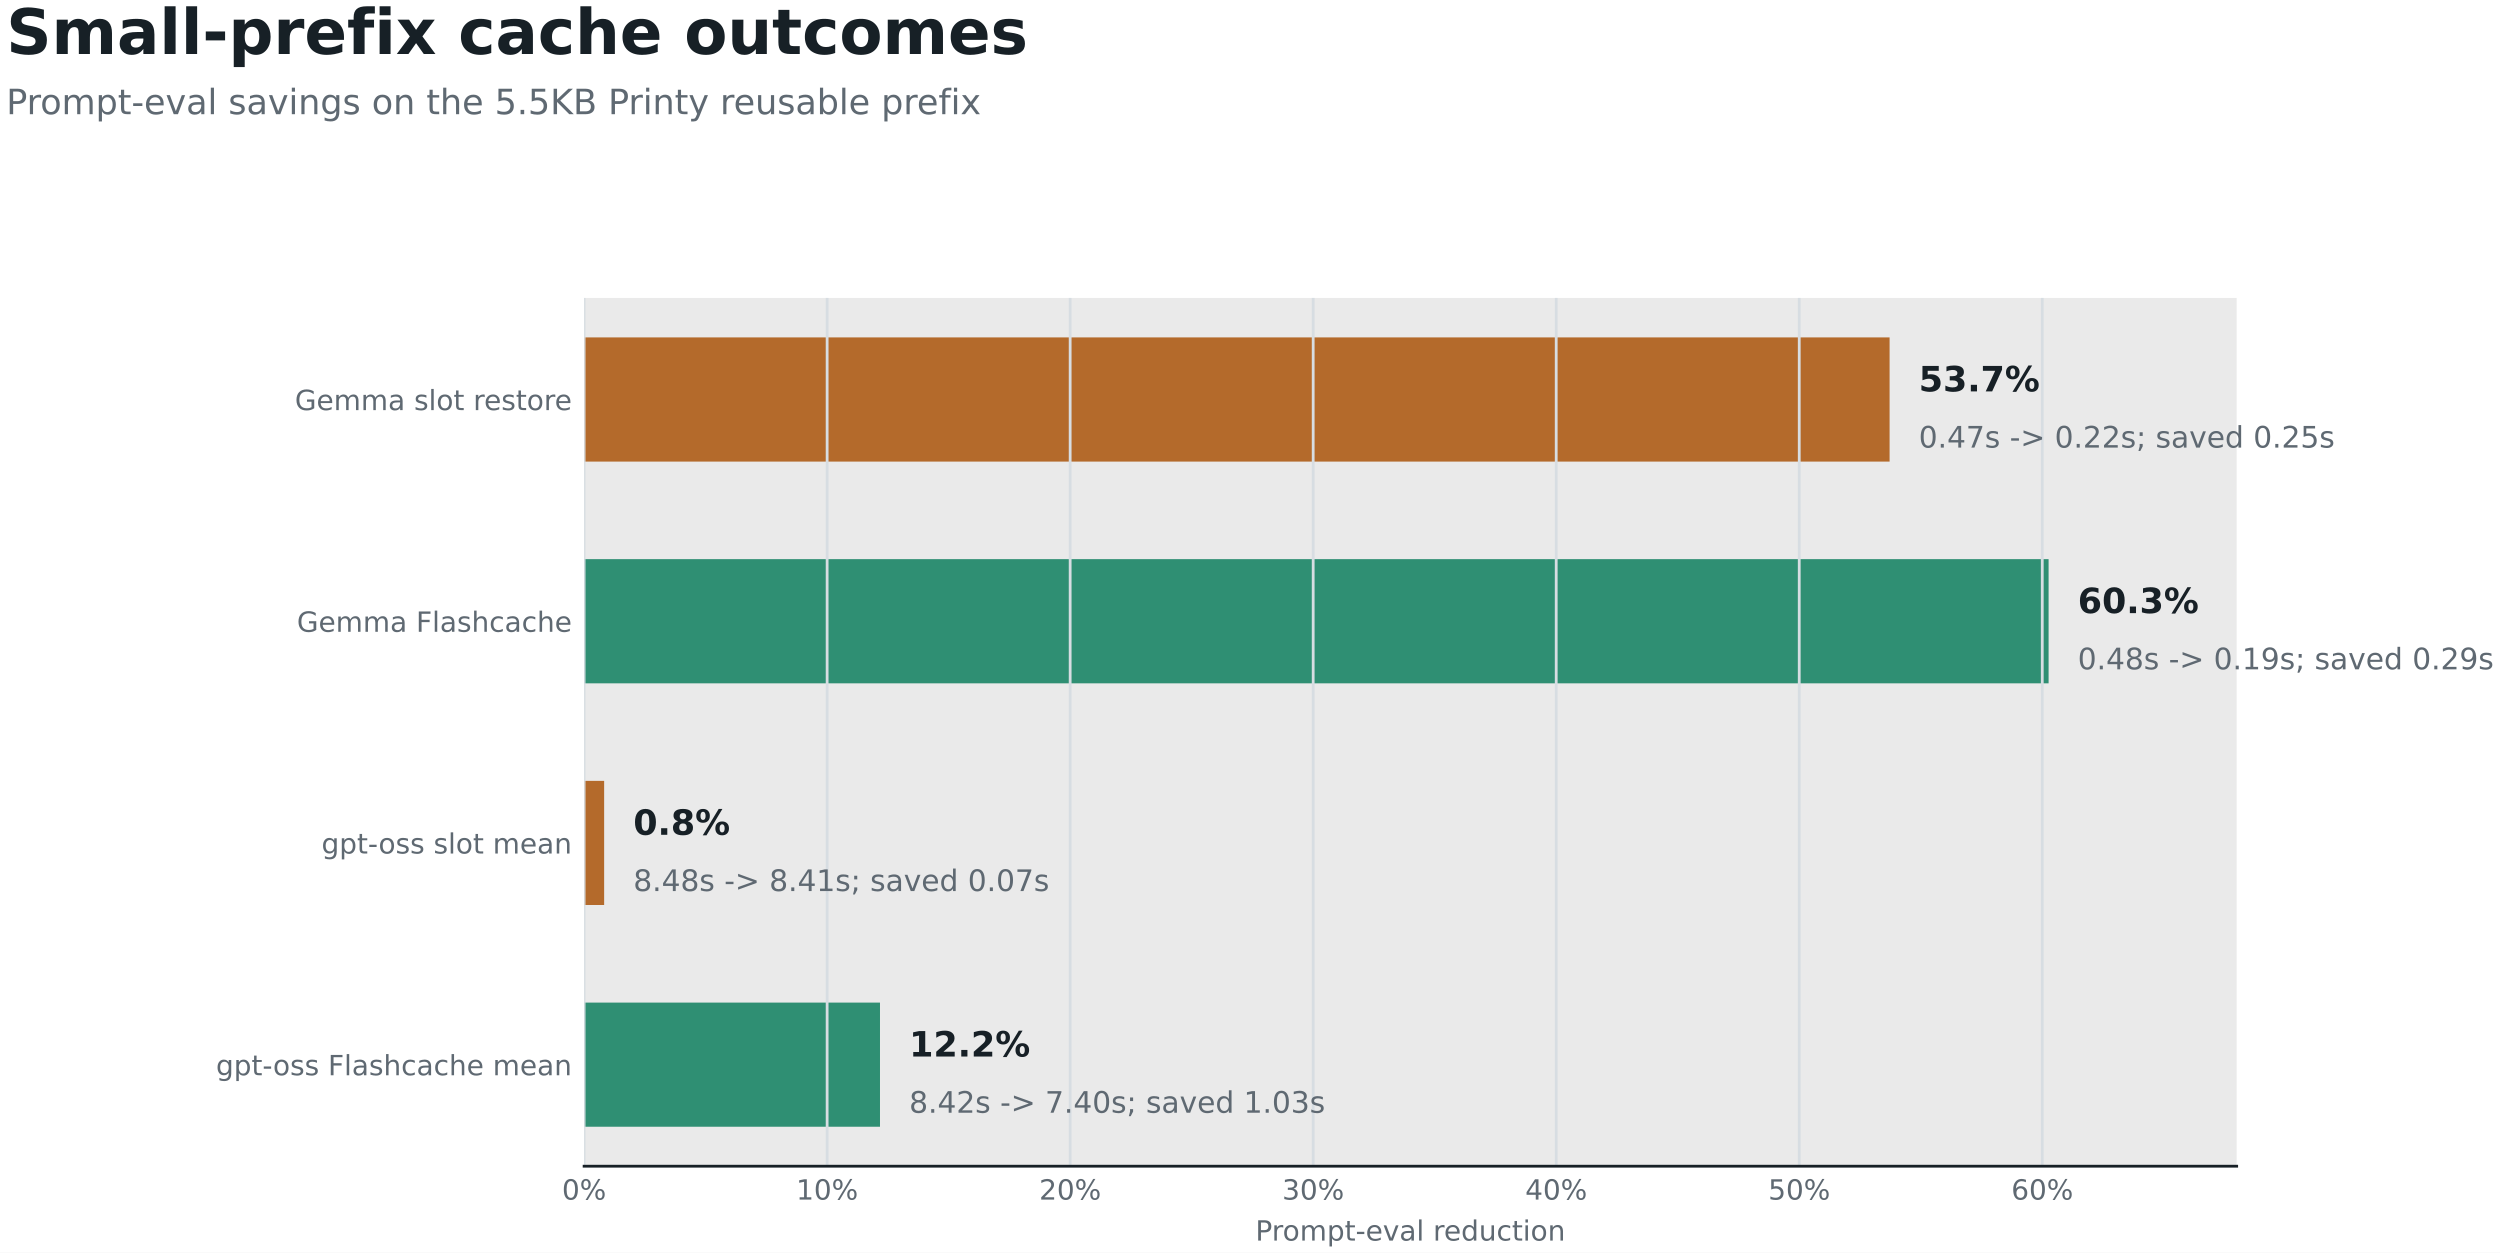
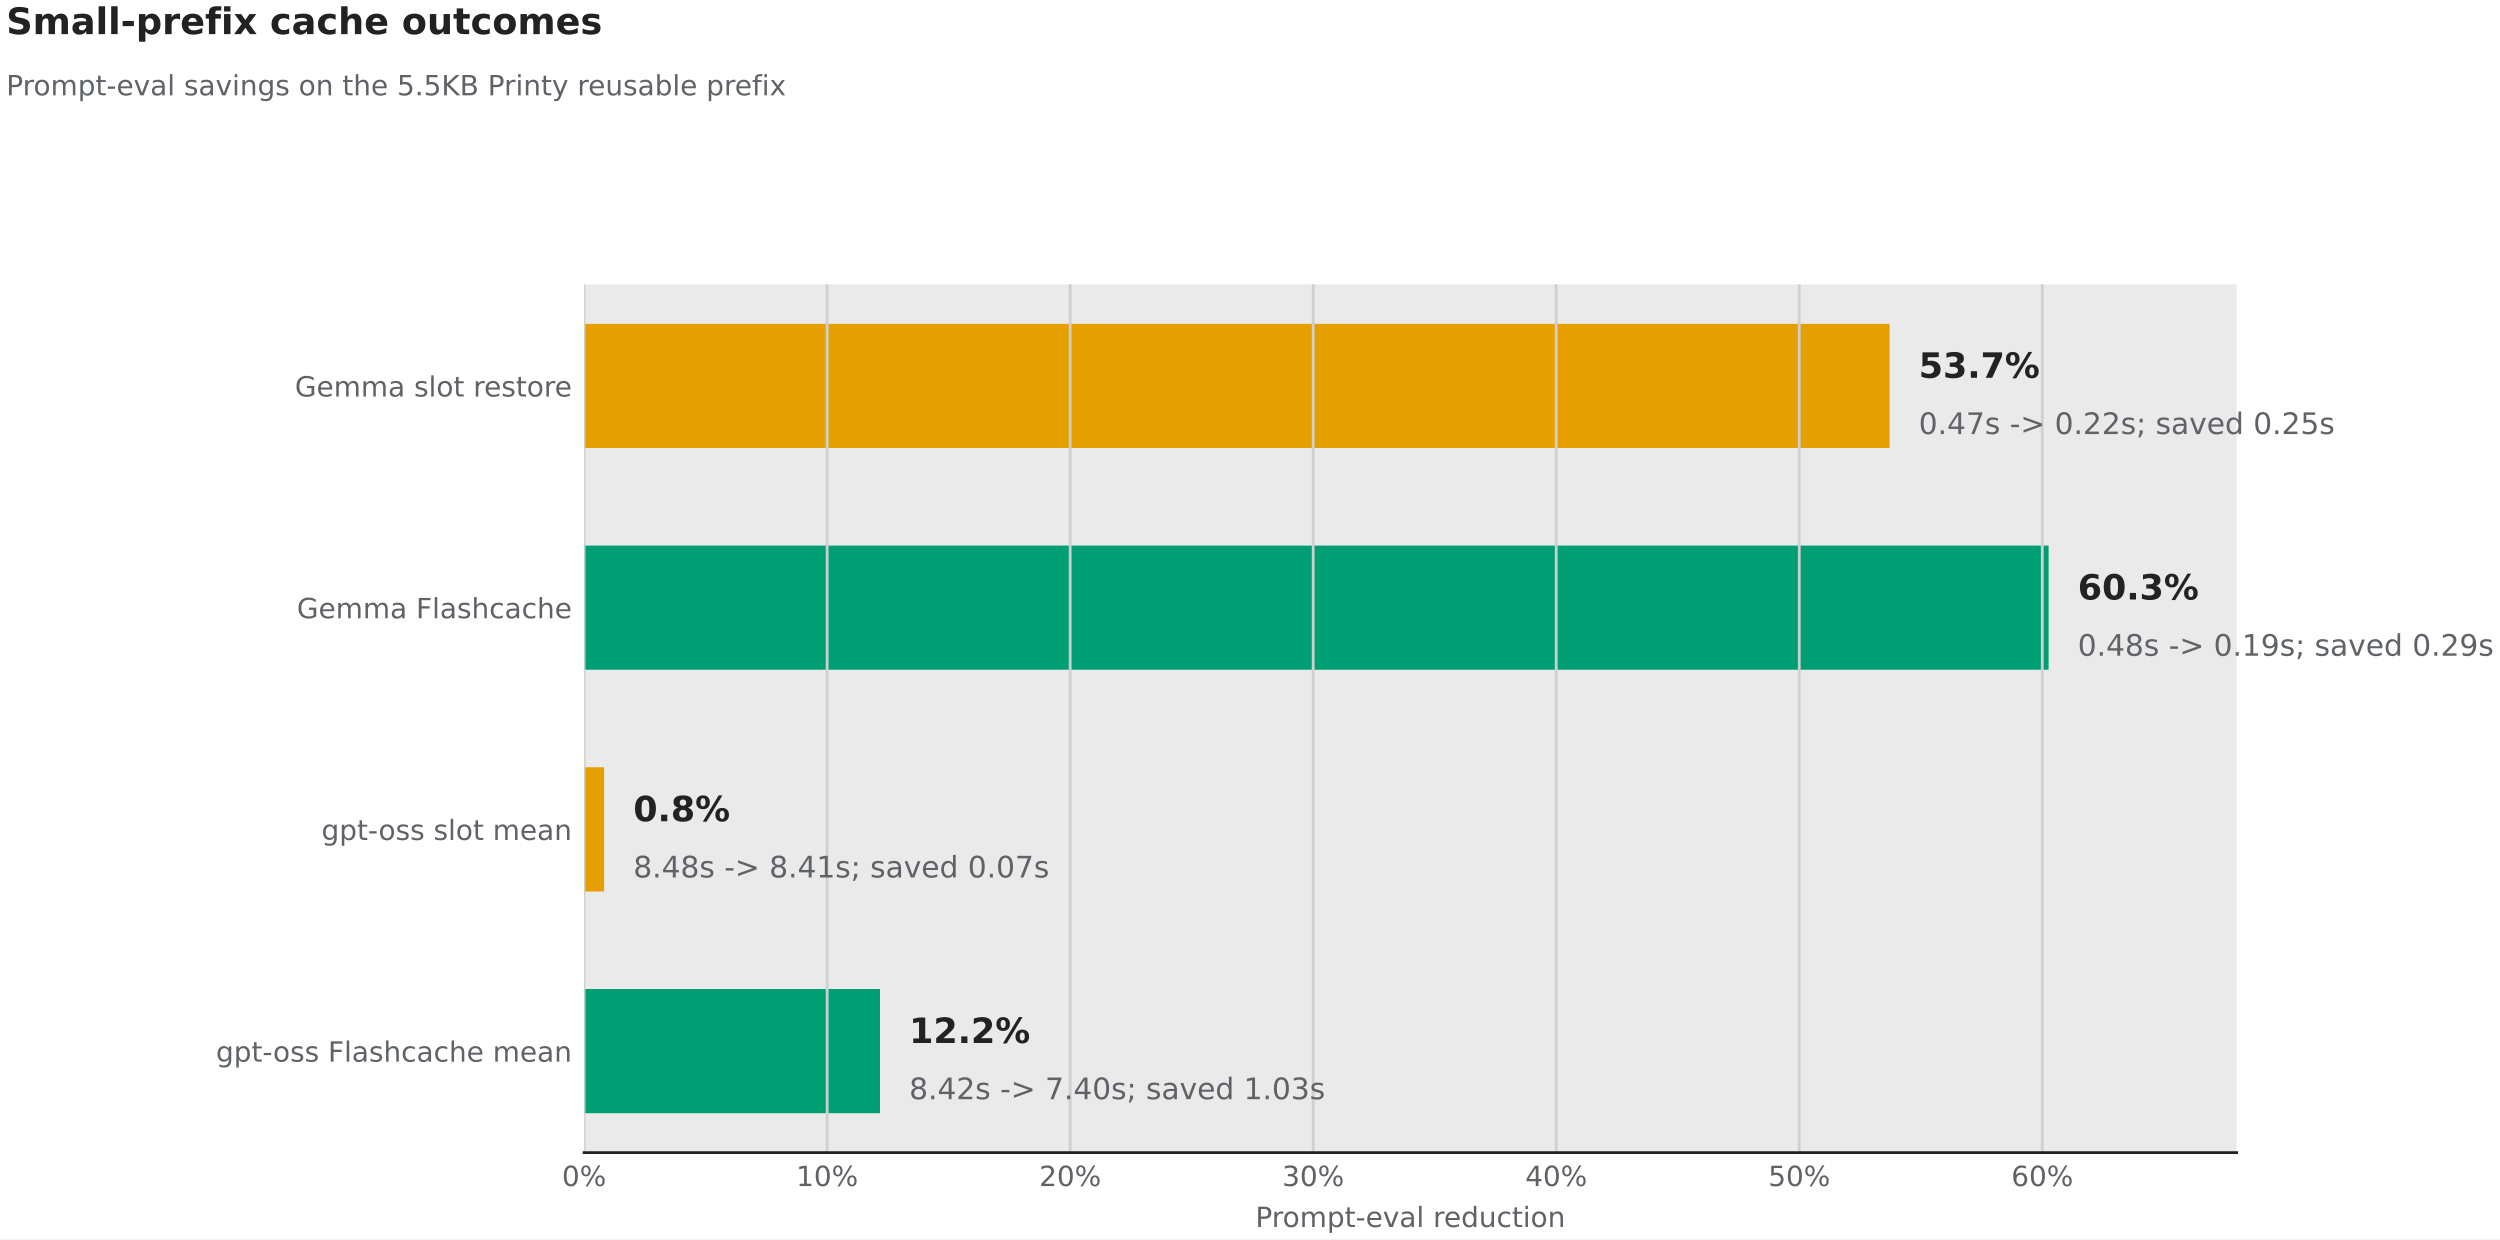
- <svg xmlns="http://www.w3.org/2000/svg" width="716.48pt" height="359.009pt" viewBox="0 0 716.48 359.009" version="1.1">
+ <svg xmlns="http://www.w3.org/2000/svg" width="716.48pt" height="355.121pt" viewBox="0 0 716.48 355.121" version="1.1">
  <defs>
    <style type="text/css">*{stroke-linejoin: round; stroke-linecap: butt}</style>
  </defs>
  <g id="figure_1">
    <g id="patch_1">
-       <path d="M 0 359.009 L 716.48 359.009 L 716.48 0 L 0 0 z " style="fill: #ffffff" />
+       <path d="M 0 355.121 L 716.48 355.121 L 716.48 0 L 0 0 z " style="fill: #ffffff" />
    </g>
    <g id="axes_1">
      <g id="patch_2">
-         <path d="M 167.4 334.224 L 641.016 334.224 L 641.016 85.392 L 167.4 85.392 z " style="fill: #eaeaea" />
+         <path d="M 167.4 330.336 L 641.016 330.336 L 641.016 81.504 L 167.4 81.504 z " style="fill: #eaeaea" />
      </g>
      <g id="patch_3">
-         <path d="M 167.4 96.703 L 541.541 96.703 L 541.541 132.286 L 167.4 132.286 z " clip-path="url(#p84331d4087)" style="fill: #b46a2b" />
+         <path d="M 167.4 92.815 L 541.541 92.815 L 541.541 128.398 L 167.4 128.398 z " clip-path="url(#p1eaa46eb01)" style="fill: #e69f00" />
      </g>
      <g id="patch_4">
-         <path d="M 167.4 160.245 L 587.109 160.245 L 587.109 195.829 L 167.4 195.829 z " clip-path="url(#p84331d4087)" style="fill: #2f8f73" />
+         <path d="M 167.4 156.357 L 587.109 156.357 L 587.109 191.941 L 167.4 191.941 z " clip-path="url(#p1eaa46eb01)" style="fill: #009e73" />
      </g>
      <g id="patch_5">
-         <path d="M 167.4 223.787 L 173.142 223.787 L 173.142 259.371 L 167.4 259.371 z " clip-path="url(#p84331d4087)" style="fill: #b46a2b" />
+         <path d="M 167.4 219.899 L 173.142 219.899 L 173.142 255.483 L 167.4 255.483 z " clip-path="url(#p1eaa46eb01)" style="fill: #e69f00" />
      </g>
      <g id="patch_6">
-         <path d="M 167.4 287.33 L 252.199 287.33 L 252.199 322.913 L 167.4 322.913 z " clip-path="url(#p84331d4087)" style="fill: #2f8f73" />
+         <path d="M 167.4 283.442 L 252.199 283.442 L 252.199 319.025 L 167.4 319.025 z " clip-path="url(#p1eaa46eb01)" style="fill: #009e73" />
      </g>
      <g id="matplotlib.axis_1">
        <g id="xtick_1">
          <g id="line2d_1">
-             <path d="M 167.4 334.224 L 167.4 85.392 " clip-path="url(#p84331d4087)" style="fill: none; stroke: #d7dde2; stroke-width: 0.8; stroke-linecap: square" />
+             <path d="M 167.4 330.336 L 167.4 81.504 " clip-path="url(#p1eaa46eb01)" style="fill: none; stroke: #cfcfcf; stroke-width: 0.8; stroke-linecap: square" />
          </g>
          <g id="line2d_2" />
          <g id="text_1">
-             <text style="fill: #5f6972; font: 8px 'DejaVu Sans'; text-anchor: middle" x="167.4" y="343.803" transform="rotate(-0 167.4 343.8028)">0%</text>
+             <text style="fill: #5f6368; font: 8px 'DejaVu Sans'; text-anchor: middle" x="167.4" y="339.915" transform="rotate(-0 167.4 339.9148)">0%</text>
          </g>
        </g>
        <g id="xtick_2">
          <g id="line2d_3">
-             <path d="M 237.049 334.224 L 237.049 85.392 " clip-path="url(#p84331d4087)" style="fill: none; stroke: #d7dde2; stroke-width: 0.8; stroke-linecap: square" />
+             <path d="M 237.049 330.336 L 237.049 81.504 " clip-path="url(#p1eaa46eb01)" style="fill: none; stroke: #cfcfcf; stroke-width: 0.8; stroke-linecap: square" />
          </g>
          <g id="line2d_4" />
          <g id="text_2">
-             <text style="fill: #5f6972; font: 8px 'DejaVu Sans'; text-anchor: middle" x="237.049" y="343.803" transform="rotate(-0 237.0494 343.8028)">10%</text>
+             <text style="fill: #5f6368; font: 8px 'DejaVu Sans'; text-anchor: middle" x="237.049" y="339.915" transform="rotate(-0 237.0494 339.9148)">10%</text>
          </g>
        </g>
        <g id="xtick_3">
          <g id="line2d_5">
-             <path d="M 306.699 334.224 L 306.699 85.392 " clip-path="url(#p84331d4087)" style="fill: none; stroke: #d7dde2; stroke-width: 0.8; stroke-linecap: square" />
+             <path d="M 306.699 330.336 L 306.699 81.504 " clip-path="url(#p1eaa46eb01)" style="fill: none; stroke: #cfcfcf; stroke-width: 0.8; stroke-linecap: square" />
          </g>
          <g id="line2d_6" />
          <g id="text_3">
-             <text style="fill: #5f6972; font: 8px 'DejaVu Sans'; text-anchor: middle" x="306.699" y="343.803" transform="rotate(-0 306.6988 343.8028)">20%</text>
+             <text style="fill: #5f6368; font: 8px 'DejaVu Sans'; text-anchor: middle" x="306.699" y="339.915" transform="rotate(-0 306.6988 339.9148)">20%</text>
          </g>
        </g>
        <g id="xtick_4">
          <g id="line2d_7">
-             <path d="M 376.348 334.224 L 376.348 85.392 " clip-path="url(#p84331d4087)" style="fill: none; stroke: #d7dde2; stroke-width: 0.8; stroke-linecap: square" />
+             <path d="M 376.348 330.336 L 376.348 81.504 " clip-path="url(#p1eaa46eb01)" style="fill: none; stroke: #cfcfcf; stroke-width: 0.8; stroke-linecap: square" />
          </g>
          <g id="line2d_8" />
          <g id="text_4">
-             <text style="fill: #5f6972; font: 8px 'DejaVu Sans'; text-anchor: middle" x="376.348" y="343.803" transform="rotate(-0 376.3482 343.8028)">30%</text>
+             <text style="fill: #5f6368; font: 8px 'DejaVu Sans'; text-anchor: middle" x="376.348" y="339.915" transform="rotate(-0 376.3482 339.9148)">30%</text>
          </g>
        </g>
        <g id="xtick_5">
          <g id="line2d_9">
-             <path d="M 445.998 334.224 L 445.998 85.392 " clip-path="url(#p84331d4087)" style="fill: none; stroke: #d7dde2; stroke-width: 0.8; stroke-linecap: square" />
+             <path d="M 445.998 330.336 L 445.998 81.504 " clip-path="url(#p1eaa46eb01)" style="fill: none; stroke: #cfcfcf; stroke-width: 0.8; stroke-linecap: square" />
          </g>
          <g id="line2d_10" />
          <g id="text_5">
-             <text style="fill: #5f6972; font: 8px 'DejaVu Sans'; text-anchor: middle" x="445.998" y="343.803" transform="rotate(-0 445.9976 343.8028)">40%</text>
+             <text style="fill: #5f6368; font: 8px 'DejaVu Sans'; text-anchor: middle" x="445.998" y="339.915" transform="rotate(-0 445.9976 339.9148)">40%</text>
          </g>
        </g>
        <g id="xtick_6">
          <g id="line2d_11">
-             <path d="M 515.647 334.224 L 515.647 85.392 " clip-path="url(#p84331d4087)" style="fill: none; stroke: #d7dde2; stroke-width: 0.8; stroke-linecap: square" />
+             <path d="M 515.647 330.336 L 515.647 81.504 " clip-path="url(#p1eaa46eb01)" style="fill: none; stroke: #cfcfcf; stroke-width: 0.8; stroke-linecap: square" />
          </g>
          <g id="line2d_12" />
          <g id="text_6">
-             <text style="fill: #5f6972; font: 8px 'DejaVu Sans'; text-anchor: middle" x="515.647" y="343.803" transform="rotate(-0 515.6471 343.8028)">50%</text>
+             <text style="fill: #5f6368; font: 8px 'DejaVu Sans'; text-anchor: middle" x="515.647" y="339.915" transform="rotate(-0 515.6471 339.9148)">50%</text>
          </g>
        </g>
        <g id="xtick_7">
          <g id="line2d_13">
-             <path d="M 585.296 334.224 L 585.296 85.392 " clip-path="url(#p84331d4087)" style="fill: none; stroke: #d7dde2; stroke-width: 0.8; stroke-linecap: square" />
+             <path d="M 585.296 330.336 L 585.296 81.504 " clip-path="url(#p1eaa46eb01)" style="fill: none; stroke: #cfcfcf; stroke-width: 0.8; stroke-linecap: square" />
          </g>
          <g id="line2d_14" />
          <g id="text_7">
-             <text style="fill: #5f6972; font: 8px 'DejaVu Sans'; text-anchor: middle" x="585.296" y="343.803" transform="rotate(-0 585.2965 343.8028)">60%</text>
+             <text style="fill: #5f6368; font: 8px 'DejaVu Sans'; text-anchor: middle" x="585.296" y="339.915" transform="rotate(-0 585.2965 339.9148)">60%</text>
          </g>
        </g>
        <g id="text_8">
-           <text style="fill: #5f6972; font: 8px 'DejaVu Sans'; text-anchor: middle" x="404.208" y="355.545" transform="rotate(-0 404.208 355.5453)">Prompt-eval reduction</text>
+           <text style="fill: #5f6368; font: 8px 'DejaVu Sans'; text-anchor: middle" x="404.208" y="351.657" transform="rotate(-0 404.208 351.6572)">Prompt-eval reduction</text>
        </g>
      </g>
      <g id="matplotlib.axis_2">
        <g id="ytick_1">
          <g id="line2d_15" />
          <g id="text_9">
-             <text style="fill: #5f6972; font: 8px 'DejaVu Sans'; text-anchor: end" x="163.9" y="117.534" transform="rotate(-0 163.9 117.5338)">Gemma slot restore</text>
+             <text style="fill: #5f6368; font: 8px 'DejaVu Sans'; text-anchor: end" x="163.9" y="113.646" transform="rotate(-0 163.9 113.6458)">Gemma slot restore</text>
          </g>
        </g>
        <g id="ytick_2">
          <g id="line2d_16" />
          <g id="text_10">
-             <text style="fill: #5f6972; font: 8px 'DejaVu Sans'; text-anchor: end" x="163.9" y="181.076" transform="rotate(-0 163.9 181.0762)">Gemma Flashcache</text>
+             <text style="fill: #5f6368; font: 8px 'DejaVu Sans'; text-anchor: end" x="163.9" y="177.188" transform="rotate(-0 163.9 177.1882)">Gemma Flashcache</text>
          </g>
        </g>
        <g id="ytick_3">
          <g id="line2d_17" />
          <g id="text_11">
-             <text style="fill: #5f6972; font: 8px 'DejaVu Sans'; text-anchor: end" x="163.9" y="244.619" transform="rotate(-0 163.9 244.6186)">gpt-oss slot mean</text>
+             <text style="fill: #5f6368; font: 8px 'DejaVu Sans'; text-anchor: end" x="163.9" y="240.731" transform="rotate(-0 163.9 240.7306)">gpt-oss slot mean</text>
          </g>
        </g>
        <g id="ytick_4">
          <g id="line2d_18" />
          <g id="text_12">
-             <text style="fill: #5f6972; font: 8px 'DejaVu Sans'; text-anchor: end" x="163.9" y="308.161" transform="rotate(-0 163.9 308.161)">gpt-oss Flashcache mean</text>
+             <text style="fill: #5f6368; font: 8px 'DejaVu Sans'; text-anchor: end" x="163.9" y="304.273" transform="rotate(-0 163.9 304.273)">gpt-oss Flashcache mean</text>
          </g>
        </g>
      </g>
      <g id="patch_7">
-         <path d="M 167.4 334.224 L 641.016 334.224 " style="fill: none; stroke: #172026; stroke-width: 0.8; stroke-linejoin: miter; stroke-linecap: square" />
+         <path d="M 167.4 330.336 L 641.016 330.336 " style="fill: none; stroke: #222222; stroke-width: 0.8; stroke-linejoin: miter; stroke-linecap: square" />
      </g>
      <g id="text_13">
-         <text style="fill: #172026; font: 700 10px 'DejaVu Sans'; text-anchor: start" x="549.899" y="112.17" transform="rotate(-0 549.8988 112.1704)">53.7%</text>
+         <text style="fill: #222222; font: 700 10px 'DejaVu Sans'; text-anchor: start" x="549.899" y="108.282" transform="rotate(-0 549.8988 108.2824)">53.7%</text>
      </g>
      <g id="text_14">
-         <text style="fill: #5f6972; font: 8.5px 'DejaVu Sans'; text-anchor: start" x="549.899" y="128.278" transform="rotate(-0 549.8988 128.2775)">0.47s -&gt; 0.22s; saved 0.25s</text>
+         <text style="fill: #5f6368; font: 8.5px 'DejaVu Sans'; text-anchor: start" x="549.899" y="124.39" transform="rotate(-0 549.8988 124.3895)">0.47s -&gt; 0.22s; saved 0.25s</text>
      </g>
      <g id="text_15">
-         <text style="fill: #172026; font: 700 10px 'DejaVu Sans'; text-anchor: start" x="595.467" y="175.713" transform="rotate(-0 595.4666 175.7128)">60.3%</text>
+         <text style="fill: #222222; font: 700 10px 'DejaVu Sans'; text-anchor: start" x="595.467" y="171.825" transform="rotate(-0 595.4666 171.8248)">60.3%</text>
      </g>
      <g id="text_16">
-         <text style="fill: #5f6972; font: 8.5px 'DejaVu Sans'; text-anchor: start" x="595.467" y="191.82" transform="rotate(-0 595.4666 191.8199)">0.48s -&gt; 0.19s; saved 0.29s</text>
+         <text style="fill: #5f6368; font: 8.5px 'DejaVu Sans'; text-anchor: start" x="595.467" y="187.932" transform="rotate(-0 595.4666 187.9319)">0.48s -&gt; 0.19s; saved 0.29s</text>
      </g>
      <g id="text_17">
-         <text style="fill: #172026; font: 700 10px 'DejaVu Sans'; text-anchor: start" x="181.5" y="239.255" transform="rotate(-0 181.4997 239.2552)">0.8%</text>
+         <text style="fill: #222222; font: 700 10px 'DejaVu Sans'; text-anchor: start" x="181.5" y="235.367" transform="rotate(-0 181.4997 235.3672)">0.8%</text>
      </g>
      <g id="text_18">
-         <text style="fill: #5f6972; font: 8.5px 'DejaVu Sans'; text-anchor: start" x="181.5" y="255.362" transform="rotate(-0 181.4997 255.3623)">8.48s -&gt; 8.41s; saved 0.07s</text>
+         <text style="fill: #5f6368; font: 8.5px 'DejaVu Sans'; text-anchor: start" x="181.5" y="251.474" transform="rotate(-0 181.4997 251.4743)">8.48s -&gt; 8.41s; saved 0.07s</text>
      </g>
      <g id="text_19">
-         <text style="fill: #172026; font: 700 10px 'DejaVu Sans'; text-anchor: start" x="260.557" y="302.798" transform="rotate(-0 260.5568 302.7976)">12.2%</text>
+         <text style="fill: #222222; font: 700 10px 'DejaVu Sans'; text-anchor: start" x="260.557" y="298.91" transform="rotate(-0 260.5568 298.9096)">12.2%</text>
      </g>
      <g id="text_20">
-         <text style="fill: #5f6972; font: 8.5px 'DejaVu Sans'; text-anchor: start" x="260.557" y="318.905" transform="rotate(-0 260.5568 318.9047)">8.42s -&gt; 7.40s; saved 1.03s</text>
+         <text style="fill: #5f6368; font: 8.5px 'DejaVu Sans'; text-anchor: start" x="260.557" y="315.017" transform="rotate(-0 260.5568 315.0167)">8.42s -&gt; 7.40s; saved 1.03s</text>
      </g>
    </g>
    <g id="text_21">
-       <text style="fill: #172026; font: 700 18px 'DejaVu Sans'; text-anchor: start" x="1.8" y="15.477" transform="rotate(-0 1.8 15.47719)">Small-prefix cache outcomes</text>
+       <text style="fill: #222222; font: 600 10.5px 'DejaVu Sans'; text-anchor: start" x="1.8" y="9.778" transform="rotate(-0 1.8 9.778359)">Small-prefix cache outcomes</text>
    </g>
    <g id="text_22">
-       <text style="fill: #5f6972; font: 10px 'DejaVu Sans'; text-anchor: start" x="1.8" y="32.726" transform="rotate(-0 1.8 32.72644)">Prompt-eval savings on the 5.5KB Printy reusable prefix</text>
+       <text style="fill: #5f6368; font: 8px 'DejaVu Sans'; text-anchor: start" x="1.8" y="27.319" transform="rotate(-0 1.8 27.31875)">Prompt-eval savings on the 5.5KB Printy reusable prefix</text>
    </g>
  </g>
  <defs>
-     <clipPath id="p84331d4087">
-       <rect x="167.4" y="85.392" width="473.616" height="248.832" />
+     <clipPath id="p1eaa46eb01">
+       <rect x="167.4" y="81.504" width="473.616" height="248.832" />
    </clipPath>
  </defs>
</svg>
